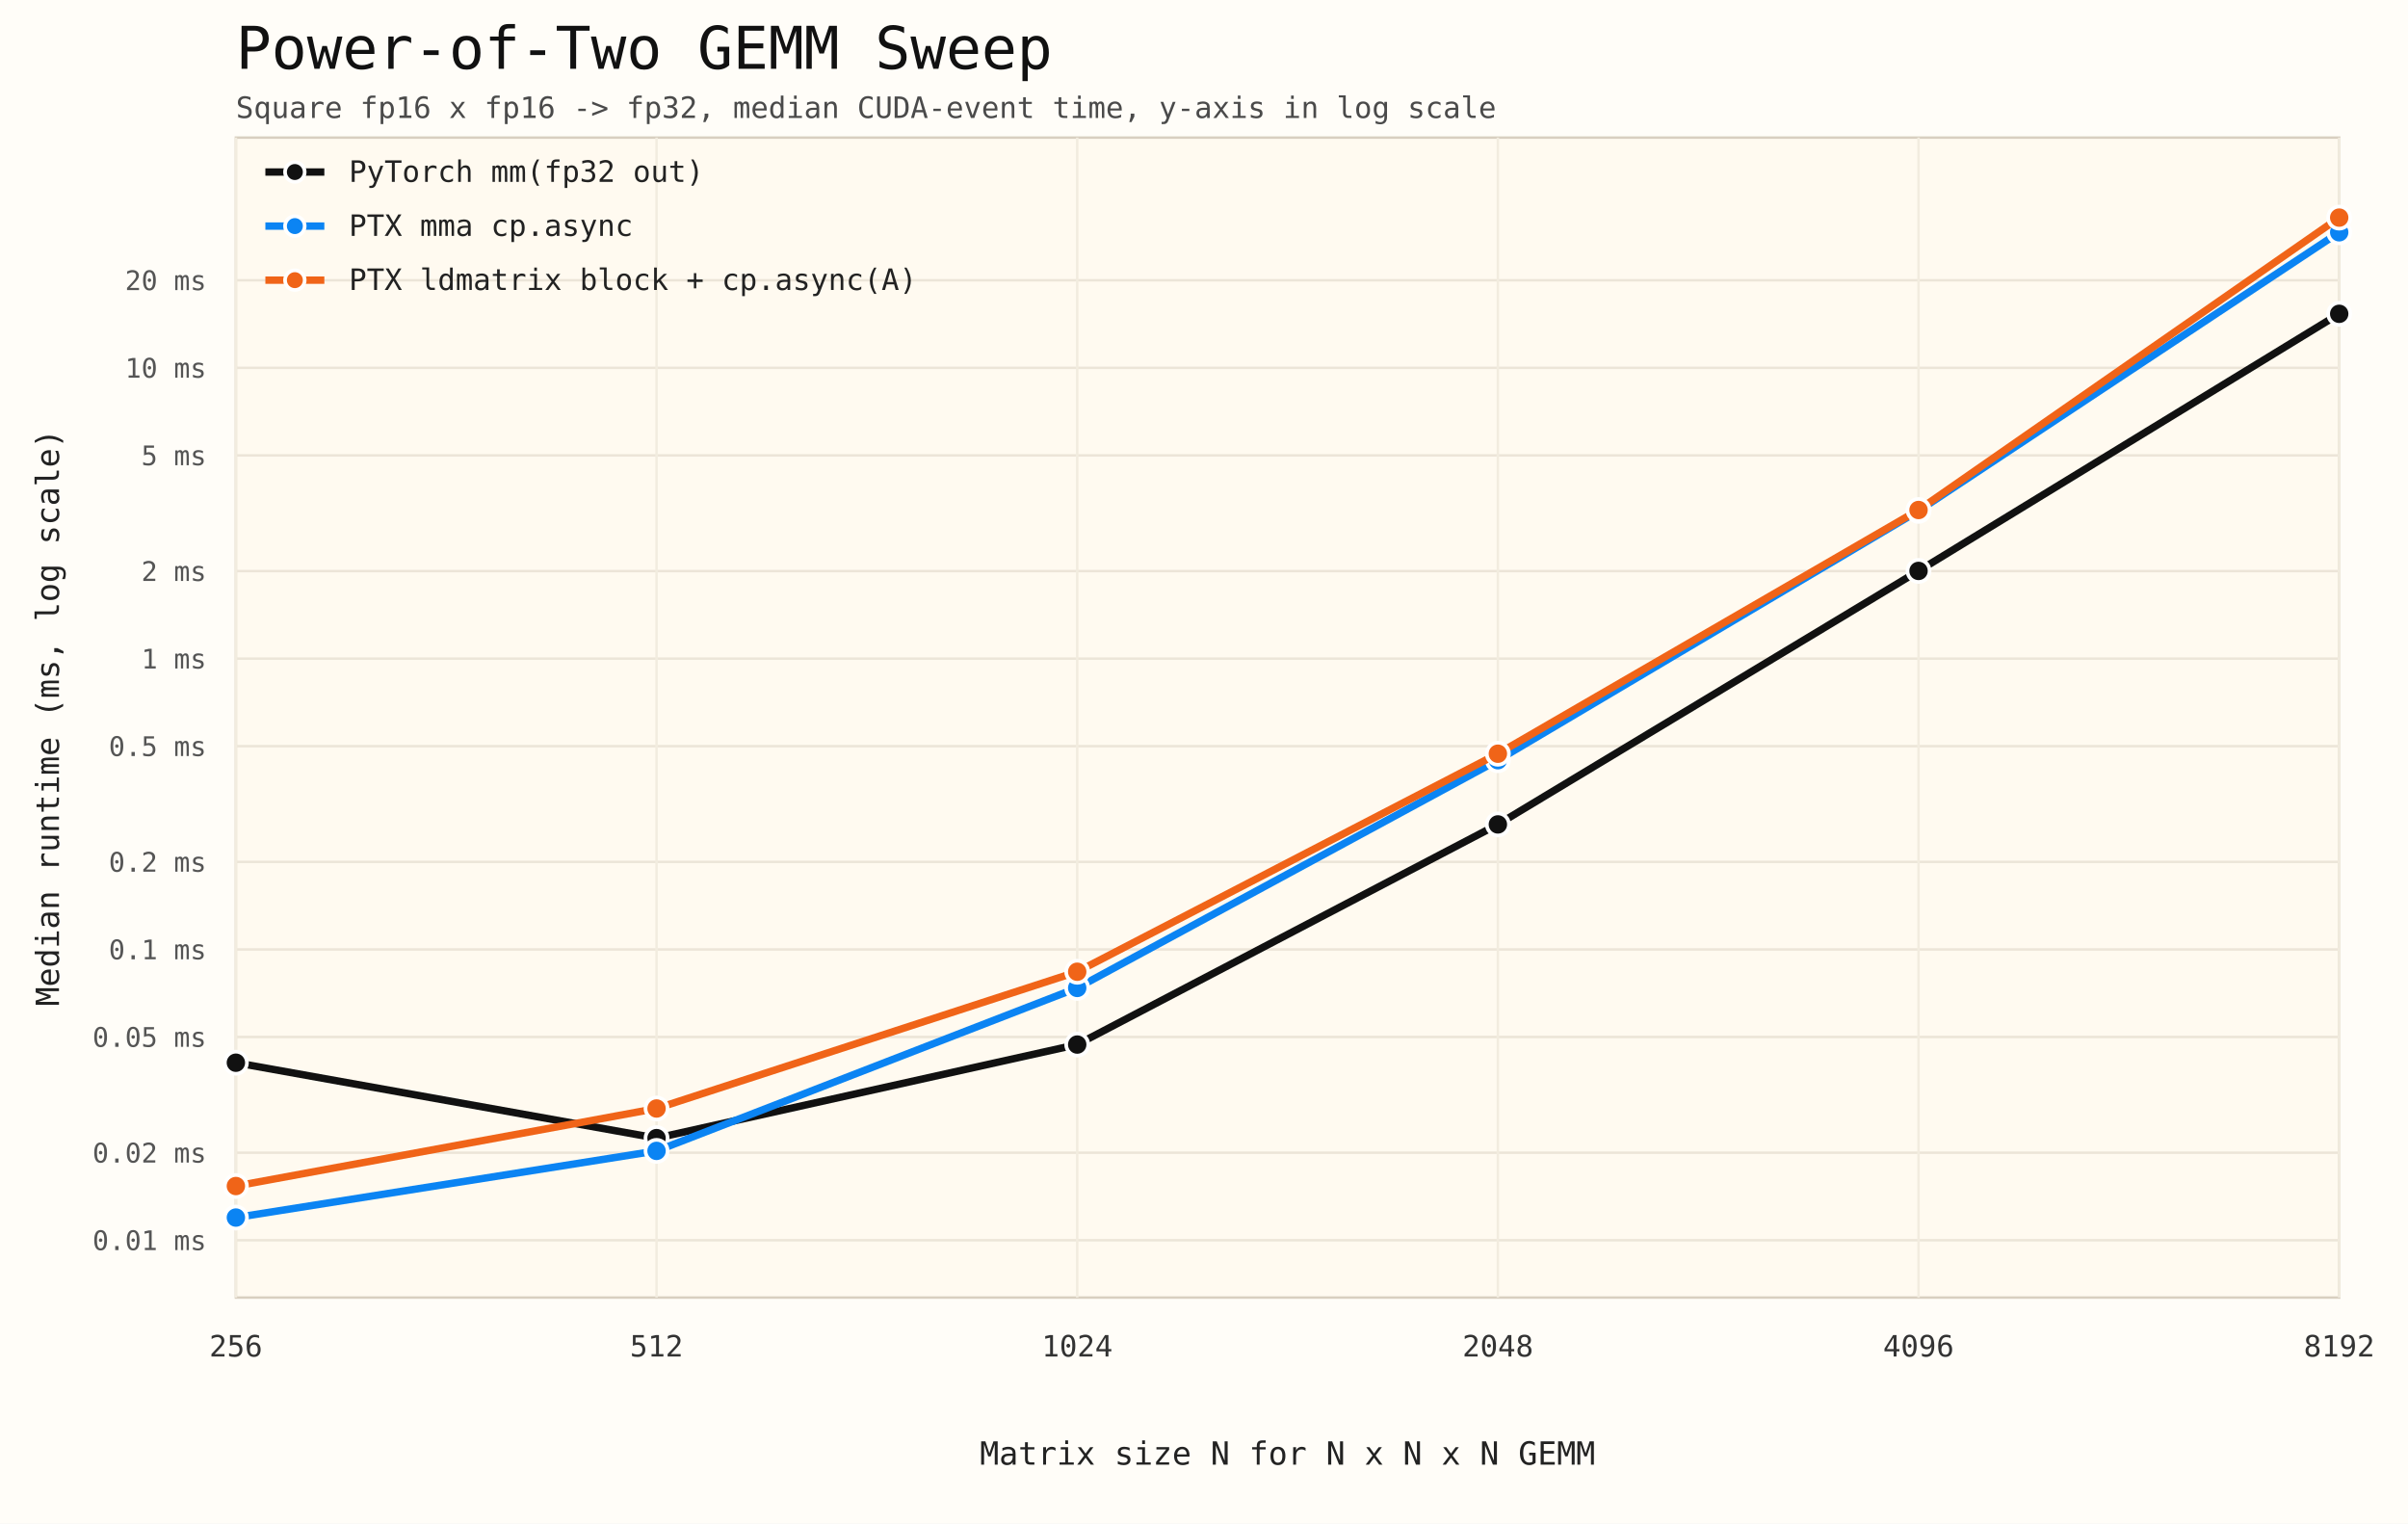
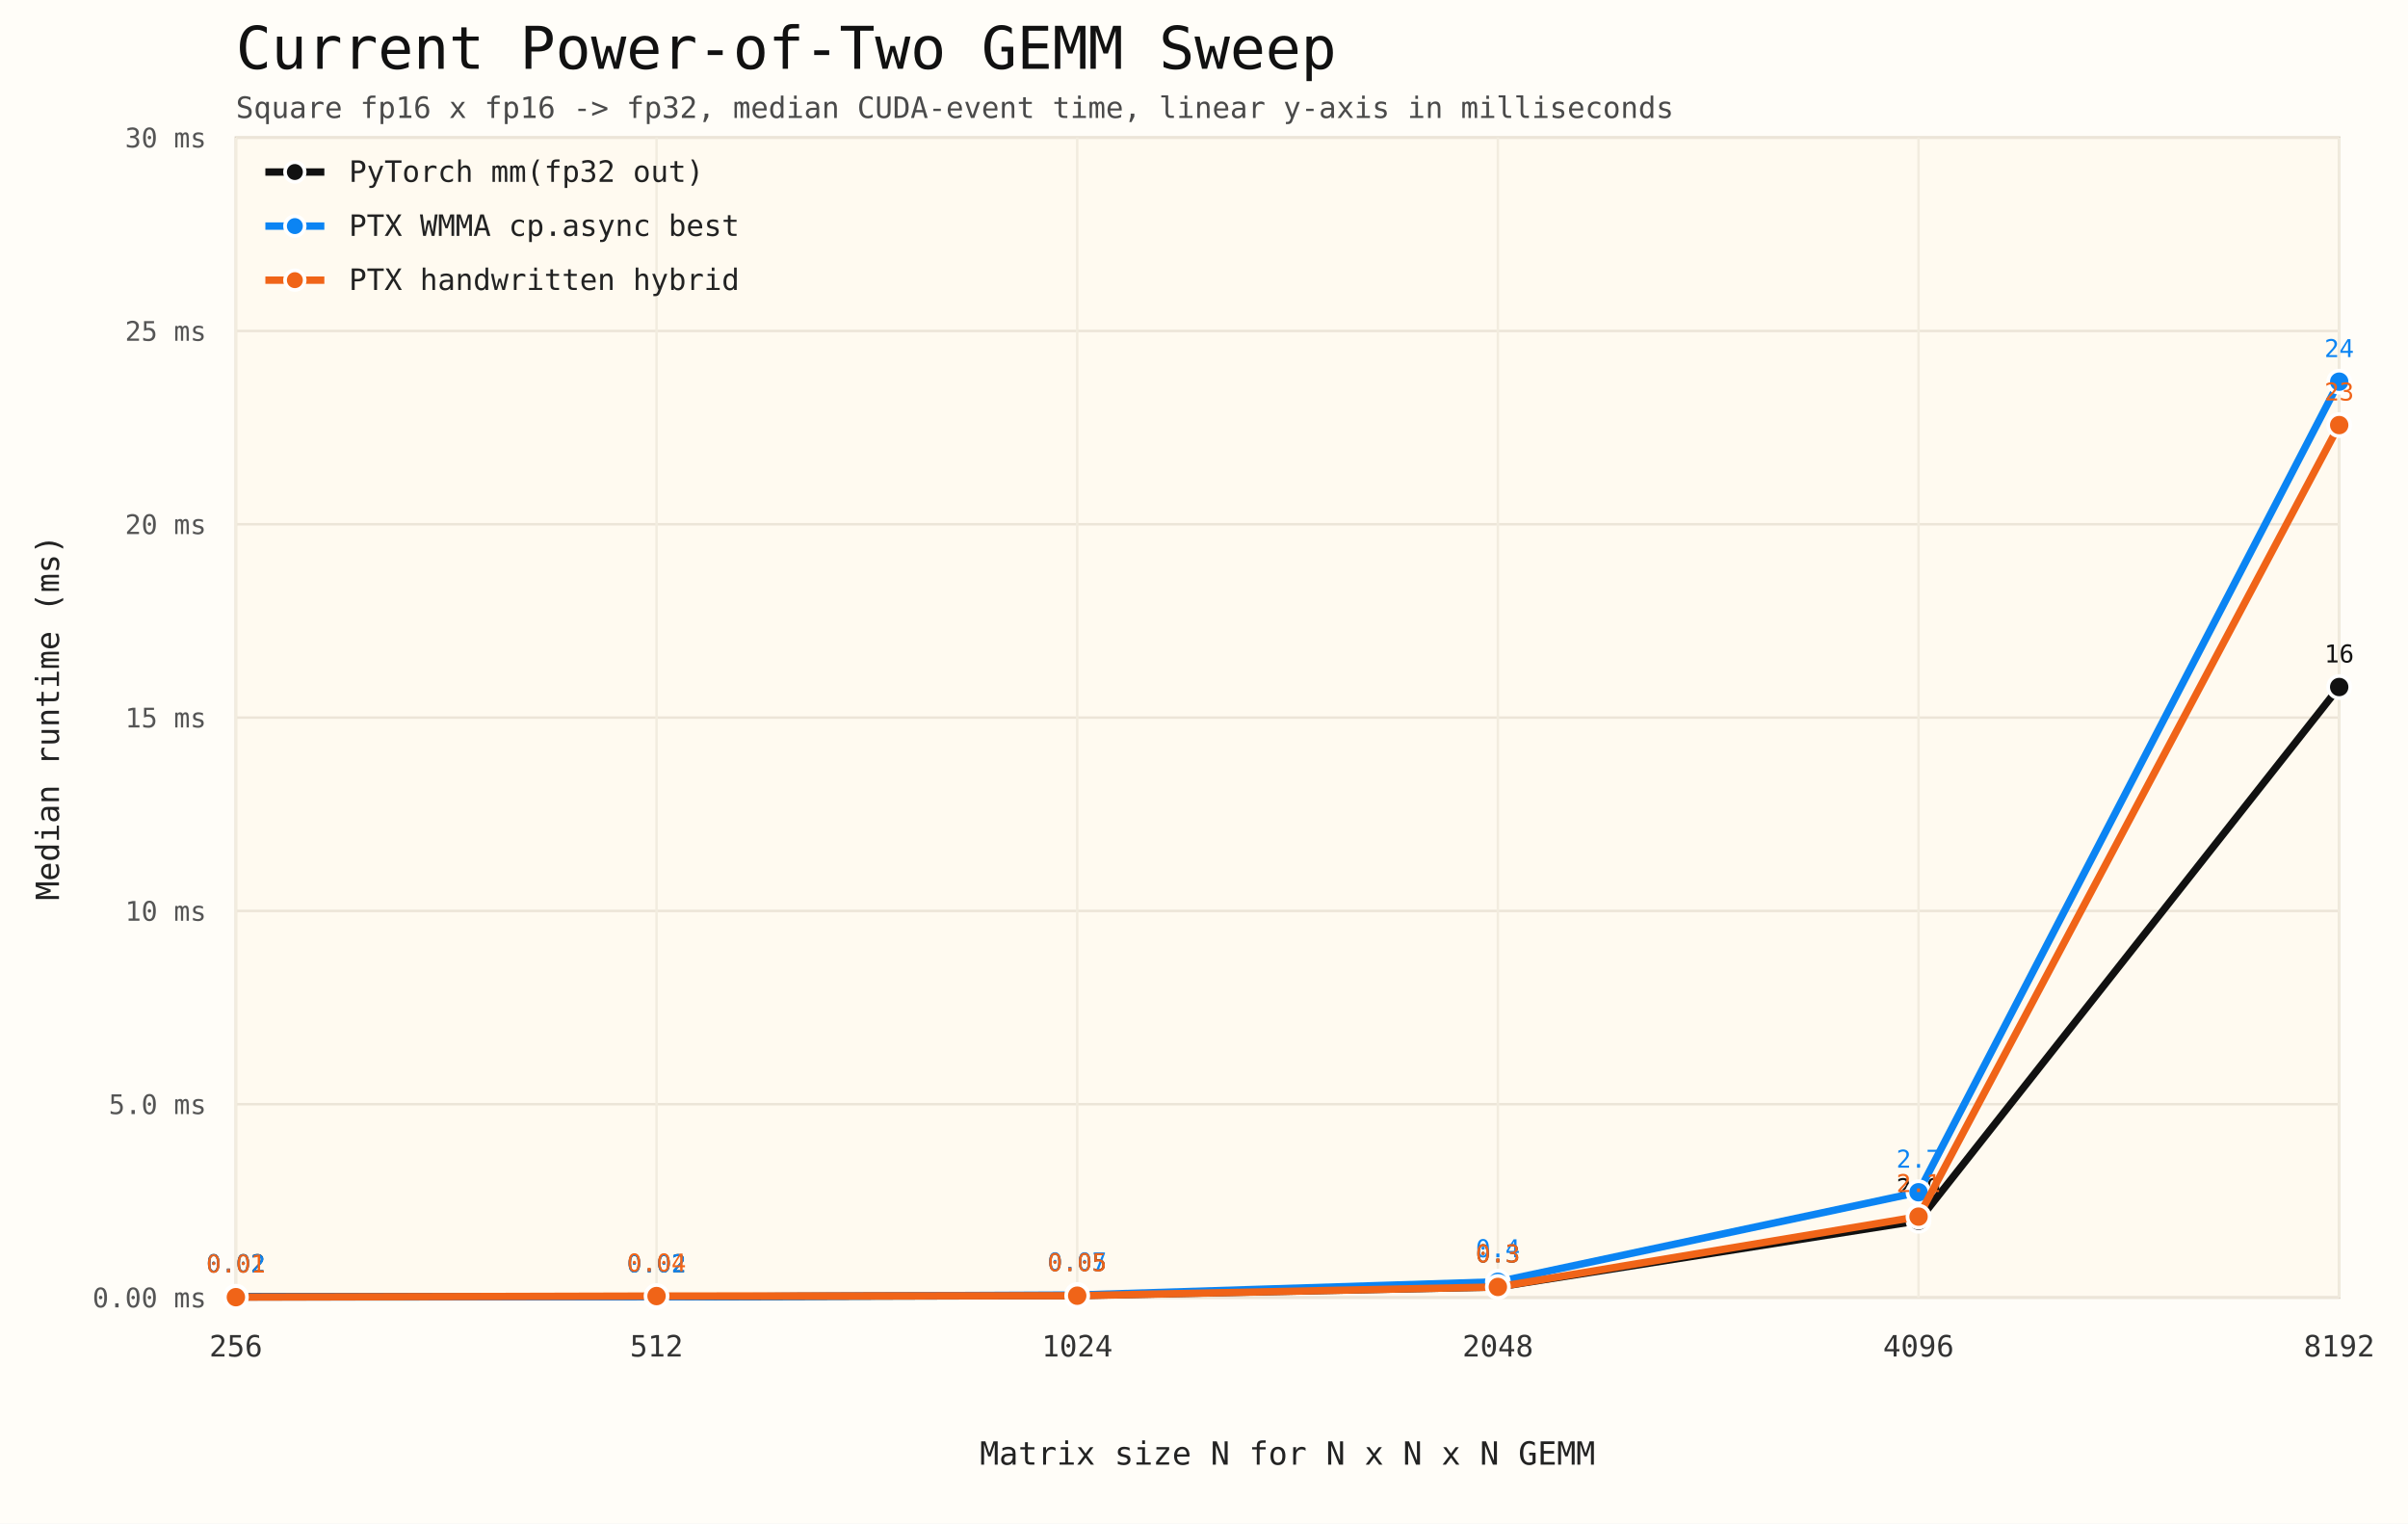
<svg xmlns="http://www.w3.org/2000/svg" width="980" height="620" viewBox="0 0 980 620">
  <rect width="100%" height="100%" fill="#fffdf8" />
-   <text x="96" y="28" font-size="24" font-family="monospace" fill="#111111">Power-of-Two GEMM Sweep</text>
-   <text x="96" y="48" font-size="12" font-family="monospace" fill="#4a4a4a">Square fp16 x fp16 -&gt; fp32, median CUDA-event time, y-axis in log scale</text>
+   <text x="96" y="28" font-size="24" font-family="monospace" fill="#111111">Current Power-of-Two GEMM Sweep</text>
+   <text x="96" y="48" font-size="12" font-family="monospace" fill="#4a4a4a">Square fp16 x fp16 -&gt; fp32, median CUDA-event time, linear y-axis in milliseconds</text>
  <rect x="96" y="56" width="856" height="472" fill="#fffaf0" stroke="#d8cfc0" stroke-width="1" />
-   <line x1="96" y1="504.68" x2="952" y2="504.68" stroke="#ece5d8" stroke-width="1" />
-   <text x="84" y="508.68" text-anchor="end" font-size="11" font-family="monospace" fill="#555555">0.01 ms</text>
-   <line x1="96" y1="469.06" x2="952" y2="469.06" stroke="#ece5d8" stroke-width="1" />
-   <text x="84" y="473.06" text-anchor="end" font-size="11" font-family="monospace" fill="#555555">0.02 ms</text>
-   <line x1="96" y1="421.97" x2="952" y2="421.97" stroke="#ece5d8" stroke-width="1" />
-   <text x="84" y="425.97" text-anchor="end" font-size="11" font-family="monospace" fill="#555555">0.05 ms</text>
-   <line x1="96" y1="386.35" x2="952" y2="386.35" stroke="#ece5d8" stroke-width="1" />
-   <text x="84" y="390.35" text-anchor="end" font-size="11" font-family="monospace" fill="#555555">0.1 ms</text>
-   <line x1="96" y1="350.72" x2="952" y2="350.72" stroke="#ece5d8" stroke-width="1" />
-   <text x="84" y="354.72" text-anchor="end" font-size="11" font-family="monospace" fill="#555555">0.2 ms</text>
-   <line x1="96" y1="303.63" x2="952" y2="303.63" stroke="#ece5d8" stroke-width="1" />
-   <text x="84" y="307.63" text-anchor="end" font-size="11" font-family="monospace" fill="#555555">0.5 ms</text>
-   <line x1="96" y1="268.01" x2="952" y2="268.01" stroke="#ece5d8" stroke-width="1" />
-   <text x="84" y="272.01" text-anchor="end" font-size="11" font-family="monospace" fill="#555555">1 ms</text>
-   <line x1="96" y1="232.39" x2="952" y2="232.39" stroke="#ece5d8" stroke-width="1" />
-   <text x="84" y="236.39" text-anchor="end" font-size="11" font-family="monospace" fill="#555555">2 ms</text>
-   <line x1="96" y1="185.30" x2="952" y2="185.30" stroke="#ece5d8" stroke-width="1" />
-   <text x="84" y="189.30" text-anchor="end" font-size="11" font-family="monospace" fill="#555555">5 ms</text>
-   <line x1="96" y1="149.68" x2="952" y2="149.68" stroke="#ece5d8" stroke-width="1" />
-   <text x="84" y="153.68" text-anchor="end" font-size="11" font-family="monospace" fill="#555555">10 ms</text>
-   <line x1="96" y1="114.05" x2="952" y2="114.05" stroke="#ece5d8" stroke-width="1" />
-   <text x="84" y="118.05" text-anchor="end" font-size="11" font-family="monospace" fill="#555555">20 ms</text>
+   <line x1="96" y1="528.00" x2="952" y2="528.00" stroke="#ece5d8" stroke-width="1" />
+   <text x="84" y="532.00" text-anchor="end" font-size="11" font-family="monospace" fill="#555555">0.00 ms</text>
+   <line x1="96" y1="449.33" x2="952" y2="449.33" stroke="#ece5d8" stroke-width="1" />
+   <text x="84" y="453.33" text-anchor="end" font-size="11" font-family="monospace" fill="#555555">5.0 ms</text>
+   <line x1="96" y1="370.67" x2="952" y2="370.67" stroke="#ece5d8" stroke-width="1" />
+   <text x="84" y="374.67" text-anchor="end" font-size="11" font-family="monospace" fill="#555555">10 ms</text>
+   <line x1="96" y1="292.00" x2="952" y2="292.00" stroke="#ece5d8" stroke-width="1" />
+   <text x="84" y="296.00" text-anchor="end" font-size="11" font-family="monospace" fill="#555555">15 ms</text>
+   <line x1="96" y1="213.33" x2="952" y2="213.33" stroke="#ece5d8" stroke-width="1" />
+   <text x="84" y="217.33" text-anchor="end" font-size="11" font-family="monospace" fill="#555555">20 ms</text>
+   <line x1="96" y1="134.67" x2="952" y2="134.67" stroke="#ece5d8" stroke-width="1" />
+   <text x="84" y="138.67" text-anchor="end" font-size="11" font-family="monospace" fill="#555555">25 ms</text>
+   <line x1="96" y1="56.00" x2="952" y2="56.00" stroke="#ece5d8" stroke-width="1" />
+   <text x="84" y="60.00" text-anchor="end" font-size="11" font-family="monospace" fill="#555555">30 ms</text>
  <line x1="96.00" y1="56" x2="96.00" y2="528" stroke="#f2ecdf" stroke-width="1" />
  <text x="96.00" y="552" text-anchor="middle" font-size="12" font-family="monospace" fill="#333333">256</text>
  <line x1="267.20" y1="56" x2="267.20" y2="528" stroke="#f2ecdf" stroke-width="1" />
  <text x="267.20" y="552" text-anchor="middle" font-size="12" font-family="monospace" fill="#333333">512</text>
  <line x1="438.40" y1="56" x2="438.40" y2="528" stroke="#f2ecdf" stroke-width="1" />
  <text x="438.40" y="552" text-anchor="middle" font-size="12" font-family="monospace" fill="#333333">1024</text>
  <line x1="609.60" y1="56" x2="609.60" y2="528" stroke="#f2ecdf" stroke-width="1" />
  <text x="609.60" y="552" text-anchor="middle" font-size="12" font-family="monospace" fill="#333333">2048</text>
  <line x1="780.80" y1="56" x2="780.80" y2="528" stroke="#f2ecdf" stroke-width="1" />
  <text x="780.80" y="552" text-anchor="middle" font-size="12" font-family="monospace" fill="#333333">4096</text>
  <line x1="952.00" y1="56" x2="952.00" y2="528" stroke="#f2ecdf" stroke-width="1" />
  <text x="952.00" y="552" text-anchor="middle" font-size="12" font-family="monospace" fill="#333333">8192</text>
-   <polyline fill="none" stroke="#111111" stroke-width="3" stroke-linecap="round" stroke-linejoin="round" points="96.00,432.44 267.20,463.12 438.40,425.05 609.60,335.47 780.80,232.32 952.00,127.70" />
-   <circle cx="96.00" cy="432.44" r="4.5" fill="#111111" stroke="#ffffff" stroke-width="1.5" />
-   <circle cx="267.20" cy="463.12" r="4.5" fill="#111111" stroke="#ffffff" stroke-width="1.5" />
-   <circle cx="438.40" cy="425.05" r="4.5" fill="#111111" stroke="#ffffff" stroke-width="1.5" />
-   <circle cx="609.60" cy="335.47" r="4.5" fill="#111111" stroke="#ffffff" stroke-width="1.5" />
-   <circle cx="780.80" cy="232.32" r="4.5" fill="#111111" stroke="#ffffff" stroke-width="1.5" />
-   <circle cx="952.00" cy="127.70" r="4.5" fill="#111111" stroke="#ffffff" stroke-width="1.5" />
-   <polyline fill="none" stroke="#0b84f3" stroke-width="3" stroke-linecap="round" stroke-linejoin="round" points="96.00,495.45 267.20,468.32 438.40,402.01 609.60,309.34 780.80,207.88 952.00,94.52" />
-   <circle cx="96.00" cy="495.45" r="4.5" fill="#0b84f3" stroke="#ffffff" stroke-width="1.5" />
-   <circle cx="267.20" cy="468.32" r="4.5" fill="#0b84f3" stroke="#ffffff" stroke-width="1.5" />
-   <circle cx="438.40" cy="402.01" r="4.5" fill="#0b84f3" stroke="#ffffff" stroke-width="1.5" />
-   <circle cx="609.60" cy="309.34" r="4.5" fill="#0b84f3" stroke="#ffffff" stroke-width="1.5" />
-   <circle cx="780.80" cy="207.88" r="4.5" fill="#0b84f3" stroke="#ffffff" stroke-width="1.5" />
-   <circle cx="952.00" cy="94.52" r="4.5" fill="#0b84f3" stroke="#ffffff" stroke-width="1.5" />
-   <polyline fill="none" stroke="#f06418" stroke-width="3" stroke-linecap="round" stroke-linejoin="round" points="96.00,482.62 267.20,451.07 438.40,395.42 609.60,306.70 780.80,207.53 952.00,88.55" />
-   <circle cx="96.00" cy="482.62" r="4.5" fill="#f06418" stroke="#ffffff" stroke-width="1.5" />
-   <circle cx="267.20" cy="451.07" r="4.5" fill="#f06418" stroke="#ffffff" stroke-width="1.5" />
-   <circle cx="438.40" cy="395.42" r="4.5" fill="#f06418" stroke="#ffffff" stroke-width="1.5" />
-   <circle cx="609.60" cy="306.70" r="4.5" fill="#f06418" stroke="#ffffff" stroke-width="1.5" />
-   <circle cx="780.80" cy="207.53" r="4.5" fill="#f06418" stroke="#ffffff" stroke-width="1.5" />
-   <circle cx="952.00" cy="88.55" r="4.5" fill="#f06418" stroke="#ffffff" stroke-width="1.5" />
+   <polyline fill="none" stroke="#111111" stroke-width="3" stroke-linecap="round" stroke-linejoin="round" points="96.00,527.66 267.20,527.68 438.40,527.18 609.60,523.68 780.80,496.75 952.00,279.56" />
+   <circle cx="96.00" cy="527.66" r="4.5" fill="#111111" stroke="#ffffff" stroke-width="1.5" />
+   <text x="96.00" y="517.66" text-anchor="middle" font-size="10" font-family="monospace" fill="#111111">0.02</text>
+   <circle cx="267.20" cy="527.68" r="4.5" fill="#111111" stroke="#ffffff" stroke-width="1.5" />
+   <text x="267.20" y="517.68" text-anchor="middle" font-size="10" font-family="monospace" fill="#111111">0.02</text>
+   <circle cx="438.40" cy="527.18" r="4.5" fill="#111111" stroke="#ffffff" stroke-width="1.5" />
+   <text x="438.40" y="517.18" text-anchor="middle" font-size="10" font-family="monospace" fill="#111111">0.05</text>
+   <circle cx="609.60" cy="523.68" r="4.5" fill="#111111" stroke="#ffffff" stroke-width="1.5" />
+   <text x="609.60" y="513.68" text-anchor="middle" font-size="10" font-family="monospace" fill="#111111">0.3</text>
+   <circle cx="780.80" cy="496.75" r="4.5" fill="#111111" stroke="#ffffff" stroke-width="1.5" />
+   <text x="780.80" y="486.75" text-anchor="middle" font-size="10" font-family="monospace" fill="#111111">2.0</text>
+   <circle cx="952.00" cy="279.56" r="4.5" fill="#111111" stroke="#ffffff" stroke-width="1.5" />
+   <text x="952.00" y="269.56" text-anchor="middle" font-size="10" font-family="monospace" fill="#111111">16</text>
+   <polyline fill="none" stroke="#0b84f3" stroke-width="3" stroke-linecap="round" stroke-linejoin="round" points="96.00,527.76 267.20,527.71 438.40,526.96 609.60,521.58 780.80,485.15 952.00,155.31" />
+   <circle cx="96.00" cy="527.76" r="4.5" fill="#0b84f3" stroke="#ffffff" stroke-width="1.5" />
+   <text x="96.00" y="517.76" text-anchor="middle" font-size="10" font-family="monospace" fill="#0b84f3">0.02</text>
+   <circle cx="267.20" cy="527.71" r="4.5" fill="#0b84f3" stroke="#ffffff" stroke-width="1.5" />
+   <text x="267.20" y="517.71" text-anchor="middle" font-size="10" font-family="monospace" fill="#0b84f3">0.02</text>
+   <circle cx="438.40" cy="526.96" r="4.5" fill="#0b84f3" stroke="#ffffff" stroke-width="1.5" />
+   <text x="438.40" y="516.96" text-anchor="middle" font-size="10" font-family="monospace" fill="#0b84f3">0.07</text>
+   <circle cx="609.60" cy="521.58" r="4.5" fill="#0b84f3" stroke="#ffffff" stroke-width="1.5" />
+   <text x="609.60" y="511.58" text-anchor="middle" font-size="10" font-family="monospace" fill="#0b84f3">0.4</text>
+   <circle cx="780.80" cy="485.15" r="4.5" fill="#0b84f3" stroke="#ffffff" stroke-width="1.5" />
+   <text x="780.80" y="475.15" text-anchor="middle" font-size="10" font-family="monospace" fill="#0b84f3">2.7</text>
+   <circle cx="952.00" cy="155.31" r="4.5" fill="#0b84f3" stroke="#ffffff" stroke-width="1.5" />
+   <text x="952.00" y="145.31" text-anchor="middle" font-size="10" font-family="monospace" fill="#0b84f3">24</text>
+   <polyline fill="none" stroke="#f06418" stroke-width="3" stroke-linecap="round" stroke-linejoin="round" points="96.00,527.84 267.20,527.39 438.40,527.24 609.60,523.68 780.80,495.07 952.00,172.97" />
+   <circle cx="96.00" cy="527.84" r="4.5" fill="#f06418" stroke="#ffffff" stroke-width="1.5" />
+   <text x="96.00" y="517.84" text-anchor="middle" font-size="10" font-family="monospace" fill="#f06418">0.01</text>
+   <circle cx="267.20" cy="527.39" r="4.5" fill="#f06418" stroke="#ffffff" stroke-width="1.5" />
+   <text x="267.20" y="517.39" text-anchor="middle" font-size="10" font-family="monospace" fill="#f06418">0.04</text>
+   <circle cx="438.40" cy="527.24" r="4.5" fill="#f06418" stroke="#ffffff" stroke-width="1.5" />
+   <text x="438.40" y="517.24" text-anchor="middle" font-size="10" font-family="monospace" fill="#f06418">0.05</text>
+   <circle cx="609.60" cy="523.68" r="4.5" fill="#f06418" stroke="#ffffff" stroke-width="1.5" />
+   <text x="609.60" y="513.68" text-anchor="middle" font-size="10" font-family="monospace" fill="#f06418">0.3</text>
+   <circle cx="780.80" cy="495.07" r="4.5" fill="#f06418" stroke="#ffffff" stroke-width="1.5" />
+   <text x="780.80" y="485.07" text-anchor="middle" font-size="10" font-family="monospace" fill="#f06418">2.1</text>
+   <circle cx="952.00" cy="172.97" r="4.5" fill="#f06418" stroke="#ffffff" stroke-width="1.5" />
+   <text x="952.00" y="162.97" text-anchor="middle" font-size="10" font-family="monospace" fill="#f06418">23</text>
  <line x1="108" y1="70" x2="132" y2="70" stroke="#111111" stroke-width="3" />
  <circle cx="120" cy="70" r="4" fill="#111111" stroke="#ffffff" stroke-width="1.5" />
  <text x="142" y="74" font-size="12" font-family="monospace" fill="#222222">PyTorch mm(fp32 out)</text>
  <line x1="108" y1="92" x2="132" y2="92" stroke="#0b84f3" stroke-width="3" />
  <circle cx="120" cy="92" r="4" fill="#0b84f3" stroke="#ffffff" stroke-width="1.5" />
-   <text x="142" y="96" font-size="12" font-family="monospace" fill="#222222">PTX mma cp.async</text>
+   <text x="142" y="96" font-size="12" font-family="monospace" fill="#222222">PTX WMMA cp.async best</text>
  <line x1="108" y1="114" x2="132" y2="114" stroke="#f06418" stroke-width="3" />
  <circle cx="120" cy="114" r="4" fill="#f06418" stroke="#ffffff" stroke-width="1.5" />
-   <text x="142" y="118" font-size="12" font-family="monospace" fill="#222222">PTX ldmatrix block + cp.async(A)</text>
+   <text x="142" y="118" font-size="12" font-family="monospace" fill="#222222">PTX handwritten hybrid</text>
  <text x="524.00" y="596" text-anchor="middle" font-size="13" font-family="monospace" fill="#222222">Matrix size N for N x N x N GEMM</text>
-   <text transform="translate(24 292.00) rotate(-90)" text-anchor="middle" font-size="13" font-family="monospace" fill="#222222">Median runtime (ms, log scale)</text>
+   <text transform="translate(24 292.00) rotate(-90)" text-anchor="middle" font-size="13" font-family="monospace" fill="#222222">Median runtime (ms)</text>
</svg>
